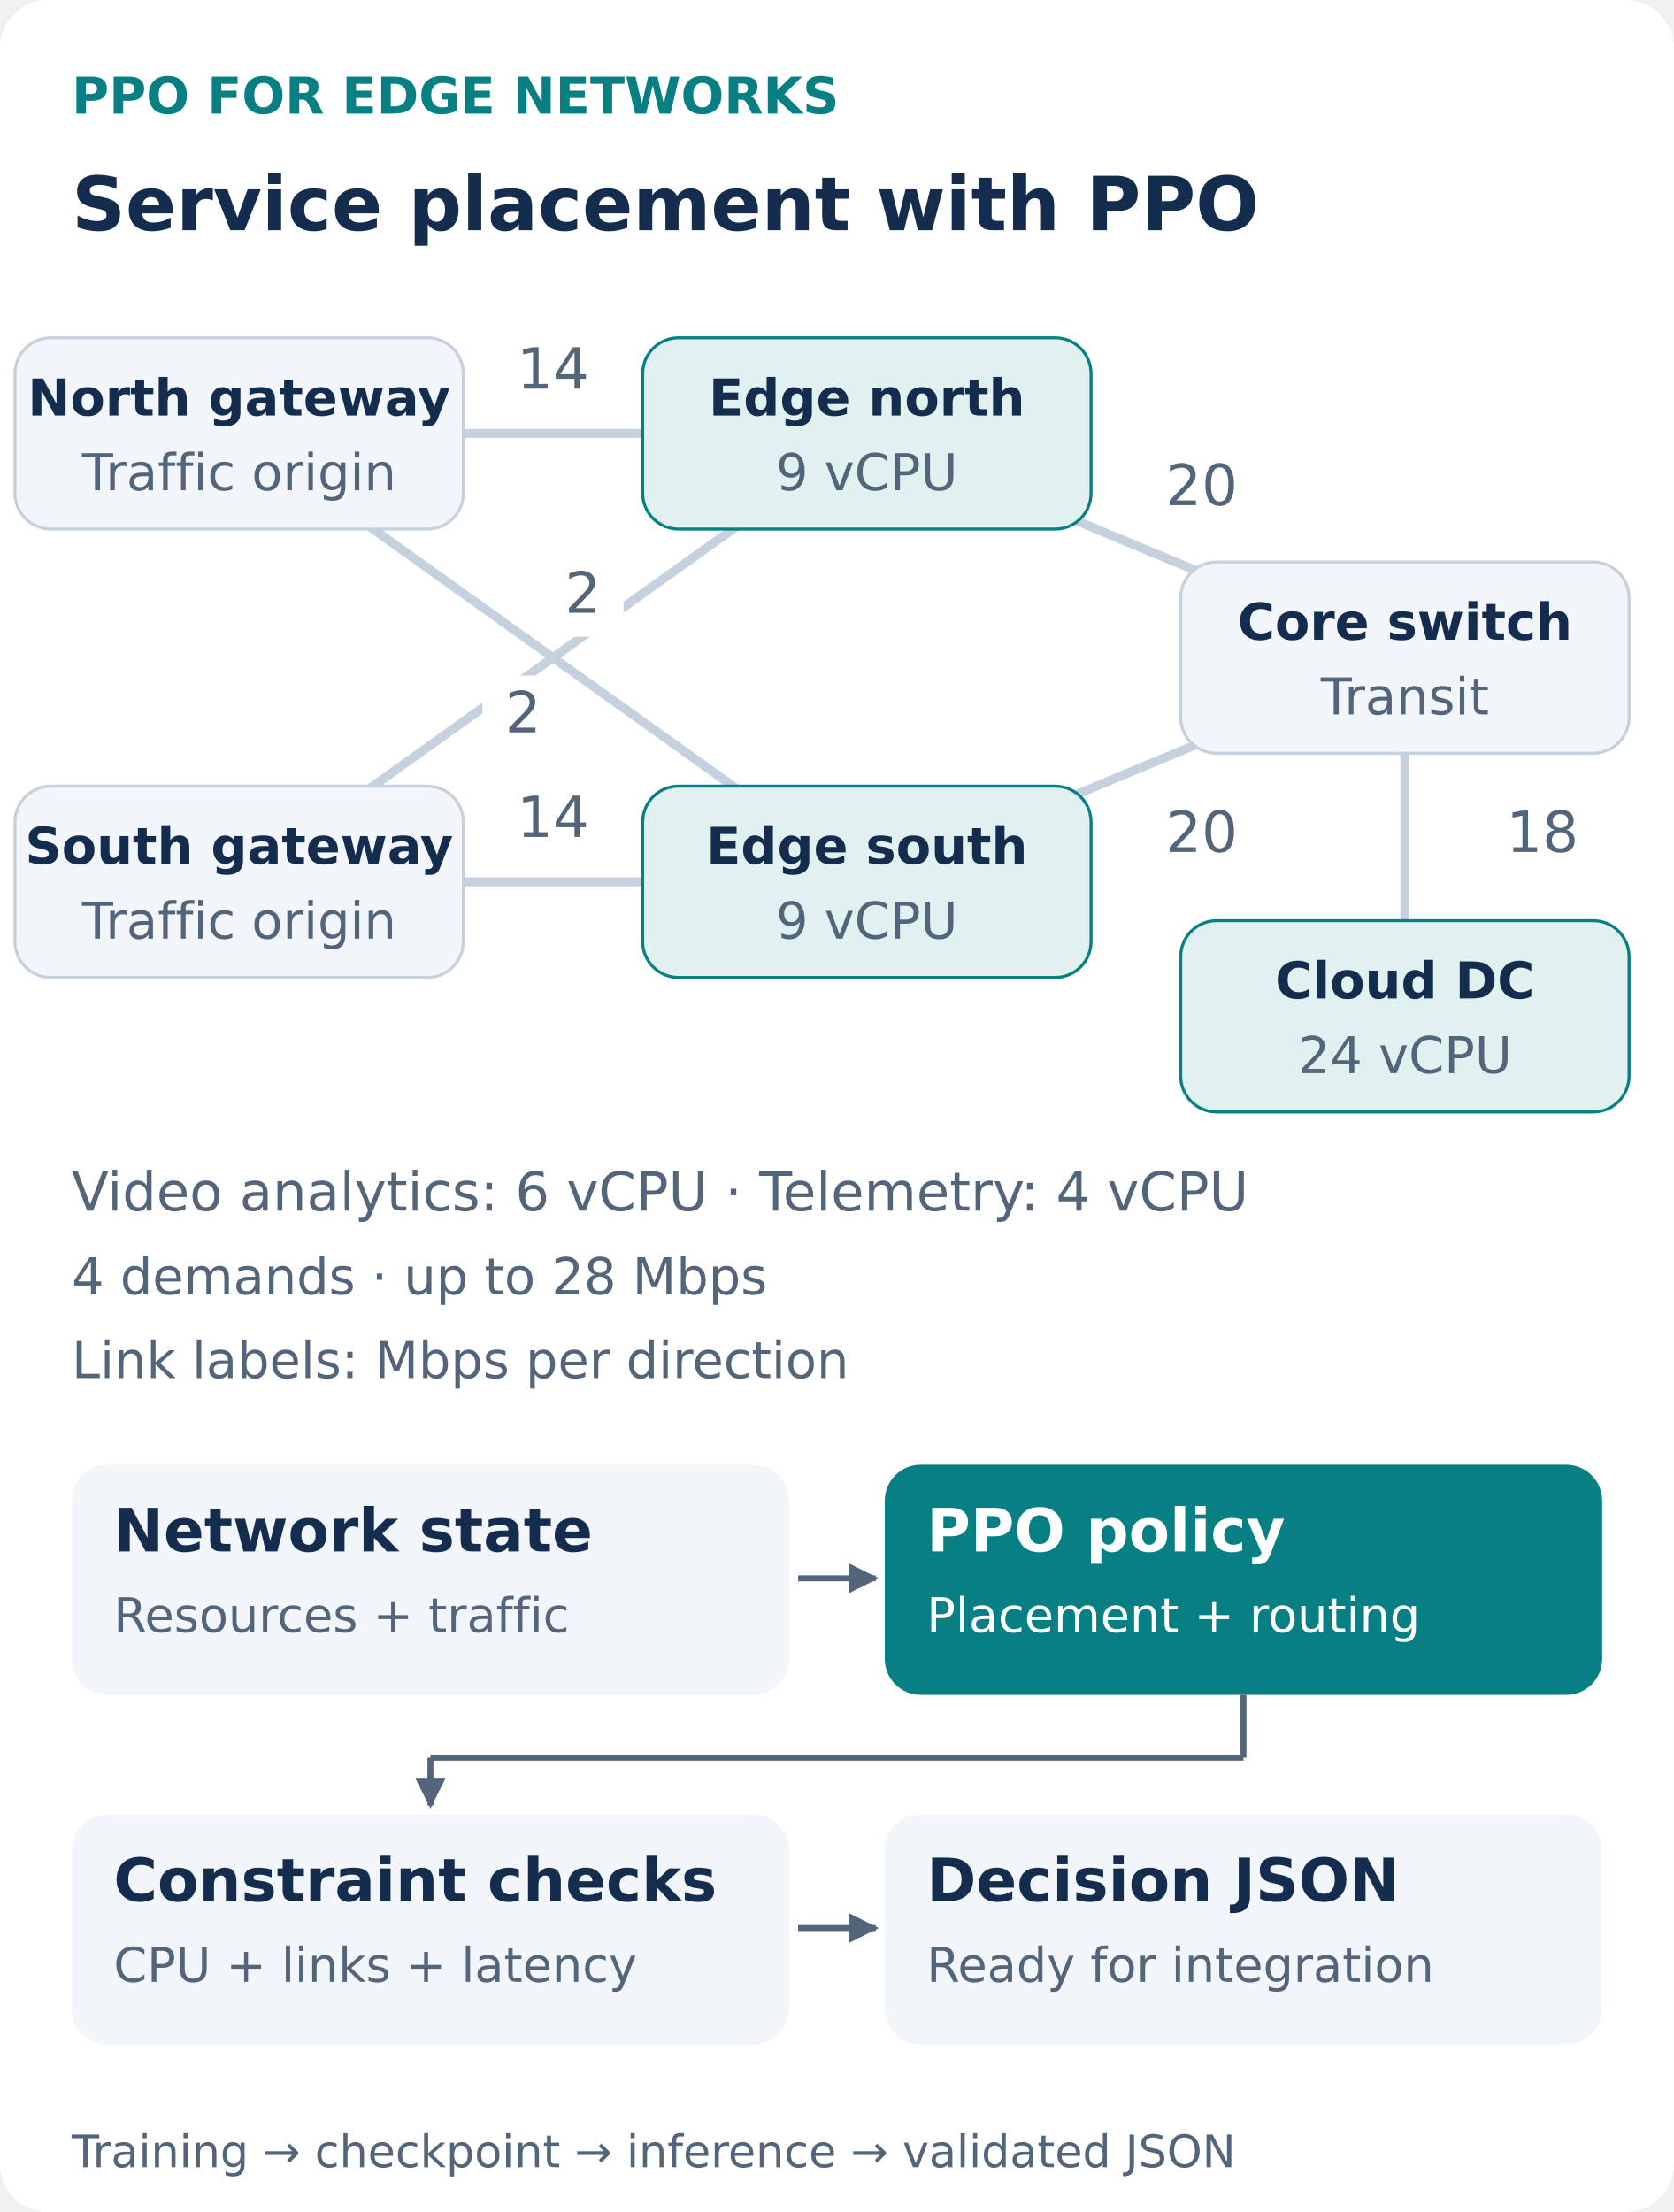
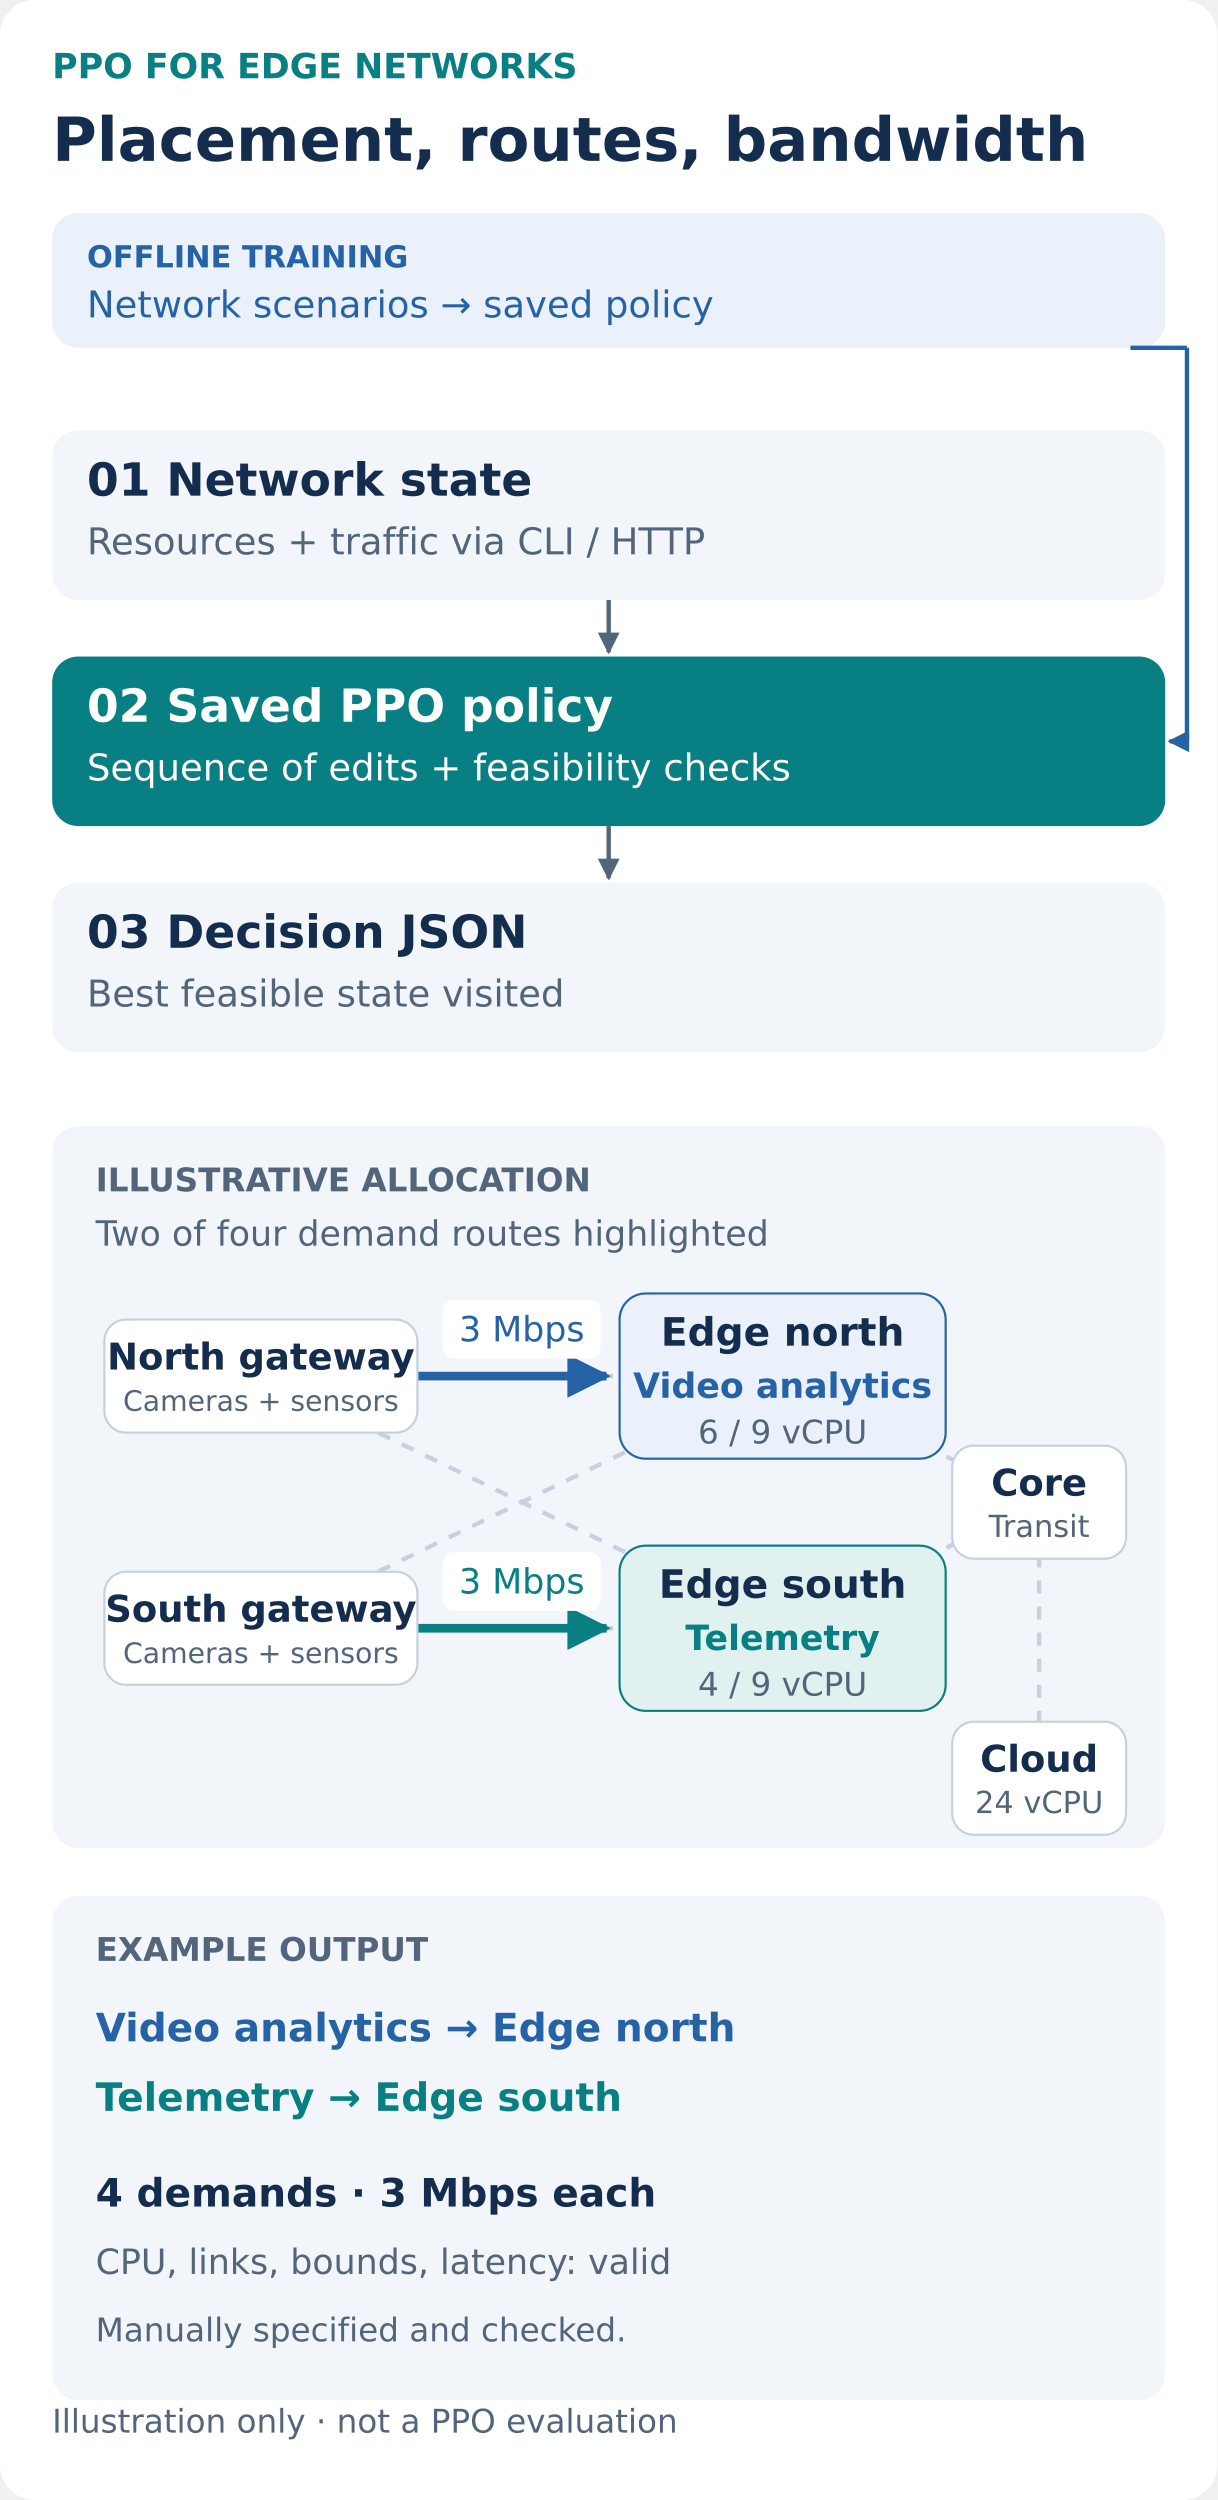
- <svg xmlns="http://www.w3.org/2000/svg" width="560" height="740" viewBox="0 0 560 740" role="img" aria-labelledby="title desc">
+ <svg xmlns="http://www.w3.org/2000/svg" width="560" height="1150" viewBox="0 0 560 1150" role="img" aria-labelledby="title desc">
  <defs>
    <marker id="teal" viewBox="0 0 10 10" refX="9" refY="5" markerWidth="5" markerHeight="5" orient="auto-start-reverse">
      <path d="M0 0 L10 5 L0 10 Z" fill="#087f82" />
    </marker>
    <marker id="blue" viewBox="0 0 10 10" refX="9" refY="5" markerWidth="5" markerHeight="5" orient="auto-start-reverse">
      <path d="M0 0 L10 5 L0 10 Z" fill="#2563a6" />
    </marker>
    <marker id="amber" viewBox="0 0 10 10" refX="9" refY="5" markerWidth="5" markerHeight="5" orient="auto-start-reverse">
      <path d="M0 0 L10 5 L0 10 Z" fill="#a55b0b" />
    </marker>
    <marker id="gray" viewBox="0 0 10 10" refX="9" refY="5" markerWidth="5" markerHeight="5" orient="auto-start-reverse">
      <path d="M0 0 L10 5 L0 10 Z" fill="#52657b" />
    </marker>
  </defs>
-   <rect width="560" height="740" rx="16" fill="white" />
+   <rect width="560" height="1150" rx="16" fill="white" />
  <g font-family="DejaVu Sans, Arial, sans-serif">
-     <text x="24" y="38" font-size="17" fill="#087f82" font-weight="700" text-anchor="start">PPO FOR EDGE NETWORKS</text>
-     <text x="24" y="77" font-size="25" fill="#142d4e" font-weight="700" text-anchor="start">Service placement with PPO</text>
-     <path d="M80 145 L290 145" fill="none" stroke="#c5d1de" stroke-width="3" />
-     <path d="M80 145 L290 295" fill="none" stroke="#c5d1de" stroke-width="3" />
-     <path d="M80 295 L290 145" fill="none" stroke="#c5d1de" stroke-width="3" />
-     <path d="M80 295 L290 295" fill="none" stroke="#c5d1de" stroke-width="3" />
-     <path d="M290 145 L470 220" fill="none" stroke="#c5d1de" stroke-width="3" />
-     <path d="M290 295 L470 220" fill="none" stroke="#c5d1de" stroke-width="3" />
-     <path d="M470 220 L470 340" fill="none" stroke="#c5d1de" stroke-width="3" />
-     <rect x="165.79" y="111" width="38.42" height="27" rx="5" fill="white" stroke="none" />
-     <text x="185" y="130" font-size="19" fill="#52657b" font-weight="400" text-anchor="middle">14</text>
-     <rect x="161.395" y="226" width="27.21" height="27" rx="5" fill="white" stroke="none" />
-     <text x="175" y="245" font-size="19" fill="#52657b" font-weight="400" text-anchor="middle">2</text>
-     <rect x="181.395" y="186" width="27.21" height="27" rx="5" fill="white" stroke="none" />
-     <text x="195" y="205" font-size="19" fill="#52657b" font-weight="400" text-anchor="middle">2</text>
-     <rect x="165.79" y="261" width="38.42" height="27" rx="5" fill="white" stroke="none" />
-     <text x="185" y="280" font-size="19" fill="#52657b" font-weight="400" text-anchor="middle">14</text>
-     <rect x="382.79" y="150" width="38.42" height="27" rx="5" fill="white" stroke="none" />
-     <text x="402" y="169" font-size="19" fill="#52657b" font-weight="400" text-anchor="middle">20</text>
-     <rect x="382.79" y="266" width="38.42" height="27" rx="5" fill="white" stroke="none" />
-     <text x="402" y="285" font-size="19" fill="#52657b" font-weight="400" text-anchor="middle">20</text>
-     <rect x="496.79" y="266" width="38.42" height="27" rx="5" fill="white" stroke="none" />
-     <text x="516" y="285" font-size="19" fill="#52657b" font-weight="400" text-anchor="middle">18</text>
-     <rect x="5" y="113" width="150" height="64" rx="12" fill="#f2f6fa" stroke="#c5d1de" />
-     <text x="80" y="139" font-size="17" fill="#142d4e" font-weight="700" text-anchor="middle">North gateway</text>
-     <text x="80" y="164" font-size="17" fill="#52657b" font-weight="400" text-anchor="middle">Traffic origin</text>
-     <rect x="5" y="263" width="150" height="64" rx="12" fill="#f2f6fa" stroke="#c5d1de" />
-     <text x="80" y="289" font-size="17" fill="#142d4e" font-weight="700" text-anchor="middle">South gateway</text>
-     <text x="80" y="314" font-size="17" fill="#52657b" font-weight="400" text-anchor="middle">Traffic origin</text>
-     <rect x="215" y="113" width="150" height="64" rx="12" fill="#e0f1f0" stroke="#087f82" />
-     <text x="290" y="139" font-size="17" fill="#142d4e" font-weight="700" text-anchor="middle">Edge north</text>
-     <text x="290" y="164" font-size="17" fill="#52657b" font-weight="400" text-anchor="middle">9 vCPU</text>
-     <rect x="215" y="263" width="150" height="64" rx="12" fill="#e0f1f0" stroke="#087f82" />
-     <text x="290" y="289" font-size="17" fill="#142d4e" font-weight="700" text-anchor="middle">Edge south</text>
-     <text x="290" y="314" font-size="17" fill="#52657b" font-weight="400" text-anchor="middle">9 vCPU</text>
-     <rect x="395" y="188" width="150" height="64" rx="12" fill="#f2f6fa" stroke="#c5d1de" />
-     <text x="470" y="214" font-size="17" fill="#142d4e" font-weight="700" text-anchor="middle">Core switch</text>
-     <text x="470" y="239" font-size="17" fill="#52657b" font-weight="400" text-anchor="middle">Transit</text>
-     <rect x="395" y="308" width="150" height="64" rx="12" fill="#e0f1f0" stroke="#087f82" />
-     <text x="470" y="334" font-size="17" fill="#142d4e" font-weight="700" text-anchor="middle">Cloud DC</text>
-     <text x="470" y="359" font-size="17" fill="#52657b" font-weight="400" text-anchor="middle">24 vCPU</text>
-     <text x="24" y="405" font-size="18" fill="#52657b" font-weight="400" text-anchor="start">Video analytics: 6 vCPU · Telemetry: 4 vCPU</text>
-     <text x="24" y="433" font-size="17" fill="#52657b" font-weight="400" text-anchor="start">4 demands · up to 28 Mbps</text>
-     <text x="24" y="461" font-size="17" fill="#52657b" font-weight="400" text-anchor="start">Link labels: Mbps per direction</text>
-     <rect x="24" y="490" width="240" height="77" rx="12" fill="#f2f6fa" stroke="none" />
-     <text x="38" y="519" font-size="20" fill="#142d4e" font-weight="700" text-anchor="start">Network state</text>
-     <text x="38" y="546" font-size="16" fill="#52657b" font-weight="400" text-anchor="start">Resources + traffic</text>
-     <path d="M267 528 L293 528" fill="none" stroke="#52657b" stroke-width="2" marker-end="url(#gray)" />
-     <rect x="296" y="490" width="240" height="77" rx="12" fill="#087f82" stroke="none" />
-     <text x="310" y="519" font-size="20" fill="white" font-weight="700" text-anchor="start">PPO policy</text>
-     <text x="310" y="546" font-size="16" fill="white" font-weight="400" text-anchor="start">Placement + routing</text>
-     <path d="M416.0 567 L416.0 588" fill="none" stroke="#52657b" stroke-width="2" />
-     <path d="M416.0 588 L144 588" fill="none" stroke="#52657b" stroke-width="2" />
-     <path d="M144 588 L144 604" fill="none" stroke="#52657b" stroke-width="2" marker-end="url(#gray)" />
-     <rect x="24" y="607" width="240" height="77" rx="12" fill="#f2f6fa" stroke="none" />
-     <text x="38" y="636" font-size="20" fill="#142d4e" font-weight="700" text-anchor="start">Constraint checks</text>
-     <text x="38" y="663" font-size="16" fill="#52657b" font-weight="400" text-anchor="start">CPU + links + latency</text>
-     <path d="M267 645 L293 645" fill="none" stroke="#52657b" stroke-width="2" marker-end="url(#gray)" />
-     <rect x="296" y="607" width="240" height="77" rx="12" fill="#f2f6fa" stroke="none" />
-     <text x="310" y="636" font-size="20" fill="#142d4e" font-weight="700" text-anchor="start">Decision JSON</text>
-     <text x="310" y="663" font-size="16" fill="#52657b" font-weight="400" text-anchor="start">Ready for integration</text>
-     <text x="24" y="725" font-size="15" fill="#52657b" font-weight="400" text-anchor="start">Training → checkpoint → inference → validated JSON</text>
+     <text x="24" y="36" font-size="16" fill="#087f82" font-weight="700" text-anchor="start">PPO FOR EDGE NETWORKS</text>
+     <text x="24" y="74" font-size="28" fill="#142d4e" font-weight="700" text-anchor="start">Placement, routes, bandwidth</text>
+     <rect x="24" y="98" width="512" height="62" rx="12" fill="#eaf1fb" stroke="none" />
+     <text x="40" y="123" font-size="14" fill="#2563a6" font-weight="700" text-anchor="start">OFFLINE TRAINING</text>
+     <text x="40" y="146" font-size="17" fill="#2563a6" font-weight="400" text-anchor="start">Network scenarios → saved policy</text>
+     <path d="M520 160 L546 160" fill="none" stroke="#2563a6" stroke-width="2" />
+     <path d="M546 160 L546 341" fill="none" stroke="#2563a6" stroke-width="2" />
+     <path d="M546 341 L538 341" fill="none" stroke="#2563a6" stroke-width="2" marker-end="url(#blue)" />
+     <rect x="24" y="198" width="512" height="78" rx="12" fill="#f2f6fa" stroke="none" />
+     <text x="40" y="228" font-size="21" fill="#142d4e" font-weight="700" text-anchor="start">01  Network state</text>
+     <text x="40" y="255" font-size="17" fill="#52657b" font-weight="400" text-anchor="start">Resources + traffic via CLI / HTTP</text>
+     <path d="M280 276 L280 300" fill="none" stroke="#52657b" stroke-width="2" marker-end="url(#gray)" />
+     <rect x="24" y="302" width="512" height="78" rx="12" fill="#087f82" stroke="none" />
+     <text x="40" y="332" font-size="21" fill="white" font-weight="700" text-anchor="start">02  Saved PPO policy</text>
+     <text x="40" y="359" font-size="17" fill="white" font-weight="400" text-anchor="start">Sequence of edits + feasibility checks</text>
+     <path d="M280 380 L280 404" fill="none" stroke="#52657b" stroke-width="2" marker-end="url(#gray)" />
+     <rect x="24" y="406" width="512" height="78" rx="12" fill="#f2f6fa" stroke="none" />
+     <text x="40" y="436" font-size="21" fill="#142d4e" font-weight="700" text-anchor="start">03  Decision JSON</text>
+     <text x="40" y="463" font-size="17" fill="#52657b" font-weight="400" text-anchor="start">Best feasible state visited</text>
+     <rect x="24" y="518" width="512" height="332" rx="12" fill="#f2f6fa" stroke="none" />
+     <text x="44" y="548" font-size="15" fill="#52657b" font-weight="700" text-anchor="start">ILLUSTRATIVE ALLOCATION</text>
+     <text x="44" y="573" font-size="16" fill="#52657b" font-weight="400" text-anchor="start">Two of four demand routes highlighted</text>
+     <path d="M120 633 L360 633" fill="none" stroke="#c5d1de" stroke-width="2" stroke-dasharray="6 6" />
+     <path d="M120 633 L360 749" fill="none" stroke="#c5d1de" stroke-width="2" stroke-dasharray="6 6" />
+     <path d="M120 749 L360 633" fill="none" stroke="#c5d1de" stroke-width="2" stroke-dasharray="6 6" />
+     <path d="M120 749 L360 749" fill="none" stroke="#c5d1de" stroke-width="2" stroke-dasharray="6 6" />
+     <path d="M360 633 L478 691" fill="none" stroke="#c5d1de" stroke-width="2" stroke-dasharray="6 6" />
+     <path d="M360 749 L478 691" fill="none" stroke="#c5d1de" stroke-width="2" stroke-dasharray="6 6" />
+     <path d="M478 691 L478 818" fill="none" stroke="#c5d1de" stroke-width="2" stroke-dasharray="6 6" />
+     <path d="M192.0 633 L279.0 633" fill="none" stroke="#2563a6" stroke-width="4" marker-end="url(#blue)" />
+     <rect x="203.68" y="598" width="72.64" height="27" rx="5" fill="white" stroke="none" />
+     <text x="240.0" y="617" font-size="16" fill="#2563a6" font-weight="400" text-anchor="middle">3 Mbps</text>
+     <path d="M192.0 749 L279.0 749" fill="none" stroke="#087f82" stroke-width="4" marker-end="url(#teal)" />
+     <rect x="203.68" y="714" width="72.64" height="27" rx="5" fill="white" stroke="none" />
+     <text x="240.0" y="733" font-size="16" fill="#087f82" font-weight="400" text-anchor="middle">3 Mbps</text>
+     <rect x="48.0" y="607" width="144" height="52" rx="10" fill="white" stroke="#c5d1de" />
+     <text x="120" y="630" font-size="17" fill="#142d4e" font-weight="600" text-anchor="middle">North gateway</text>
+     <text x="120" y="649" font-size="13" fill="#52657b" font-weight="400" text-anchor="middle">Cameras + sensors</text>
+     <rect x="48.0" y="723" width="144" height="52" rx="10" fill="white" stroke="#c5d1de" />
+     <text x="120" y="746" font-size="17" fill="#142d4e" font-weight="600" text-anchor="middle">South gateway</text>
+     <text x="120" y="765" font-size="13" fill="#52657b" font-weight="400" text-anchor="middle">Cameras + sensors</text>
+     <rect x="285.0" y="595" width="150" height="76" rx="12" fill="#eaf1fb" stroke="#2563a6" />
+     <text x="360" y="619" font-size="18" fill="#142d4e" font-weight="700" text-anchor="middle">Edge north</text>
+     <text x="360" y="643" font-size="16" fill="#2563a6" font-weight="600" text-anchor="middle">Video analytics</text>
+     <text x="360" y="664" font-size="15" fill="#52657b" font-weight="400" text-anchor="middle">6 / 9 vCPU</text>
+     <rect x="285.0" y="711" width="150" height="76" rx="12" fill="#e0f1f0" stroke="#087f82" />
+     <text x="360" y="735" font-size="18" fill="#142d4e" font-weight="700" text-anchor="middle">Edge south</text>
+     <text x="360" y="759" font-size="16" fill="#087f82" font-weight="600" text-anchor="middle">Telemetry</text>
+     <text x="360" y="780" font-size="15" fill="#52657b" font-weight="400" text-anchor="middle">4 / 9 vCPU</text>
+     <rect x="438.0" y="665" width="80" height="52" rx="10" fill="white" stroke="#c5d1de" />
+     <text x="478" y="688" font-size="17" fill="#142d4e" font-weight="600" text-anchor="middle">Core</text>
+     <text x="478" y="707" font-size="14" fill="#52657b" font-weight="400" text-anchor="middle">Transit</text>
+     <rect x="438.0" y="792" width="80" height="52" rx="10" fill="white" stroke="#c5d1de" />
+     <text x="478" y="815" font-size="17" fill="#142d4e" font-weight="600" text-anchor="middle">Cloud</text>
+     <text x="478" y="834" font-size="14" fill="#52657b" font-weight="400" text-anchor="middle">24 vCPU</text>
+     <rect x="24" y="872" width="512" height="232" rx="12" fill="#f2f6fa" stroke="none" />
+     <text x="44" y="902" font-size="15" fill="#52657b" font-weight="700" text-anchor="start">EXAMPLE OUTPUT</text>
+     <text x="44" y="939" font-size="18" fill="#2563a6" font-weight="600" text-anchor="start">Video analytics → Edge north</text>
+     <text x="44" y="971" font-size="18" fill="#087f82" font-weight="600" text-anchor="start">Telemetry → Edge south</text>
+     <text x="44" y="1015" font-size="18" fill="#142d4e" font-weight="700" text-anchor="start">4 demands · 3 Mbps each</text>
+     <text x="44" y="1046" font-size="16" fill="#52657b" font-weight="400" text-anchor="start">CPU, links, bounds, latency: valid</text>
+     <text x="44" y="1077" font-size="15" fill="#52657b" font-weight="400" text-anchor="start">Manually specified and checked.</text>
+     <text x="24" y="1119" font-size="15" fill="#52657b" font-weight="400" text-anchor="start">Illustration only · not a PPO evaluation</text>
  </g>
</svg>
